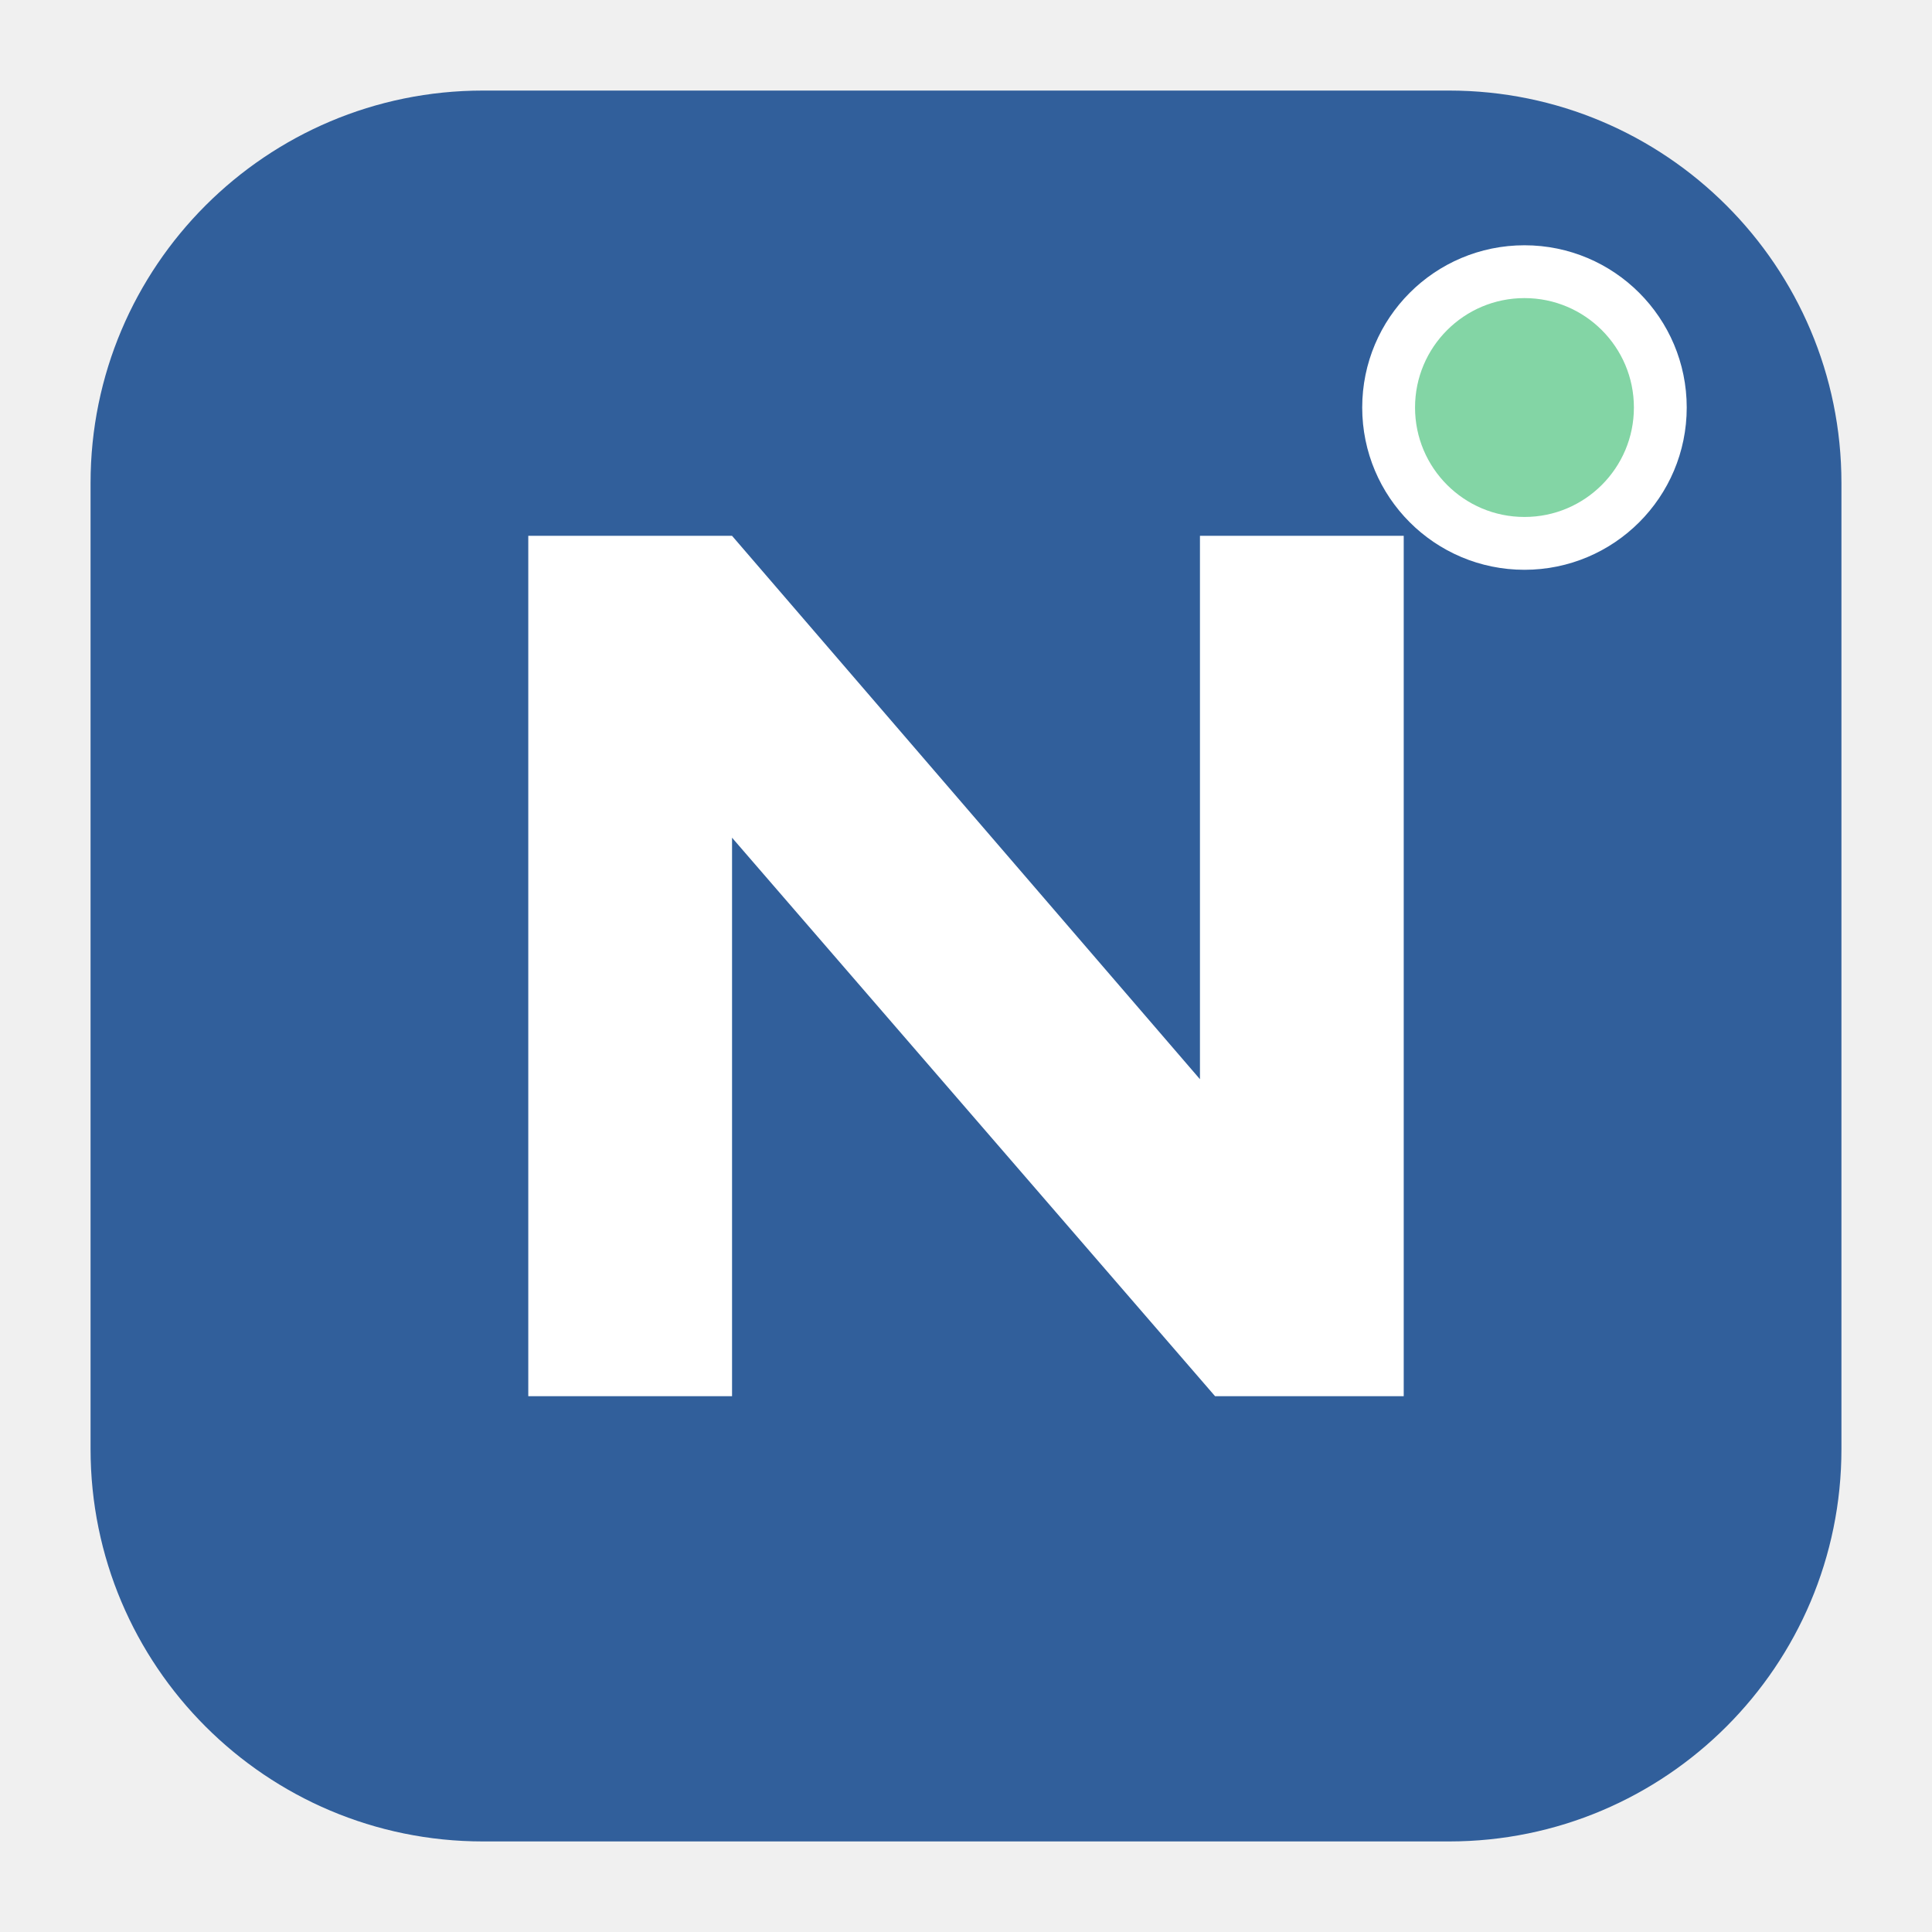
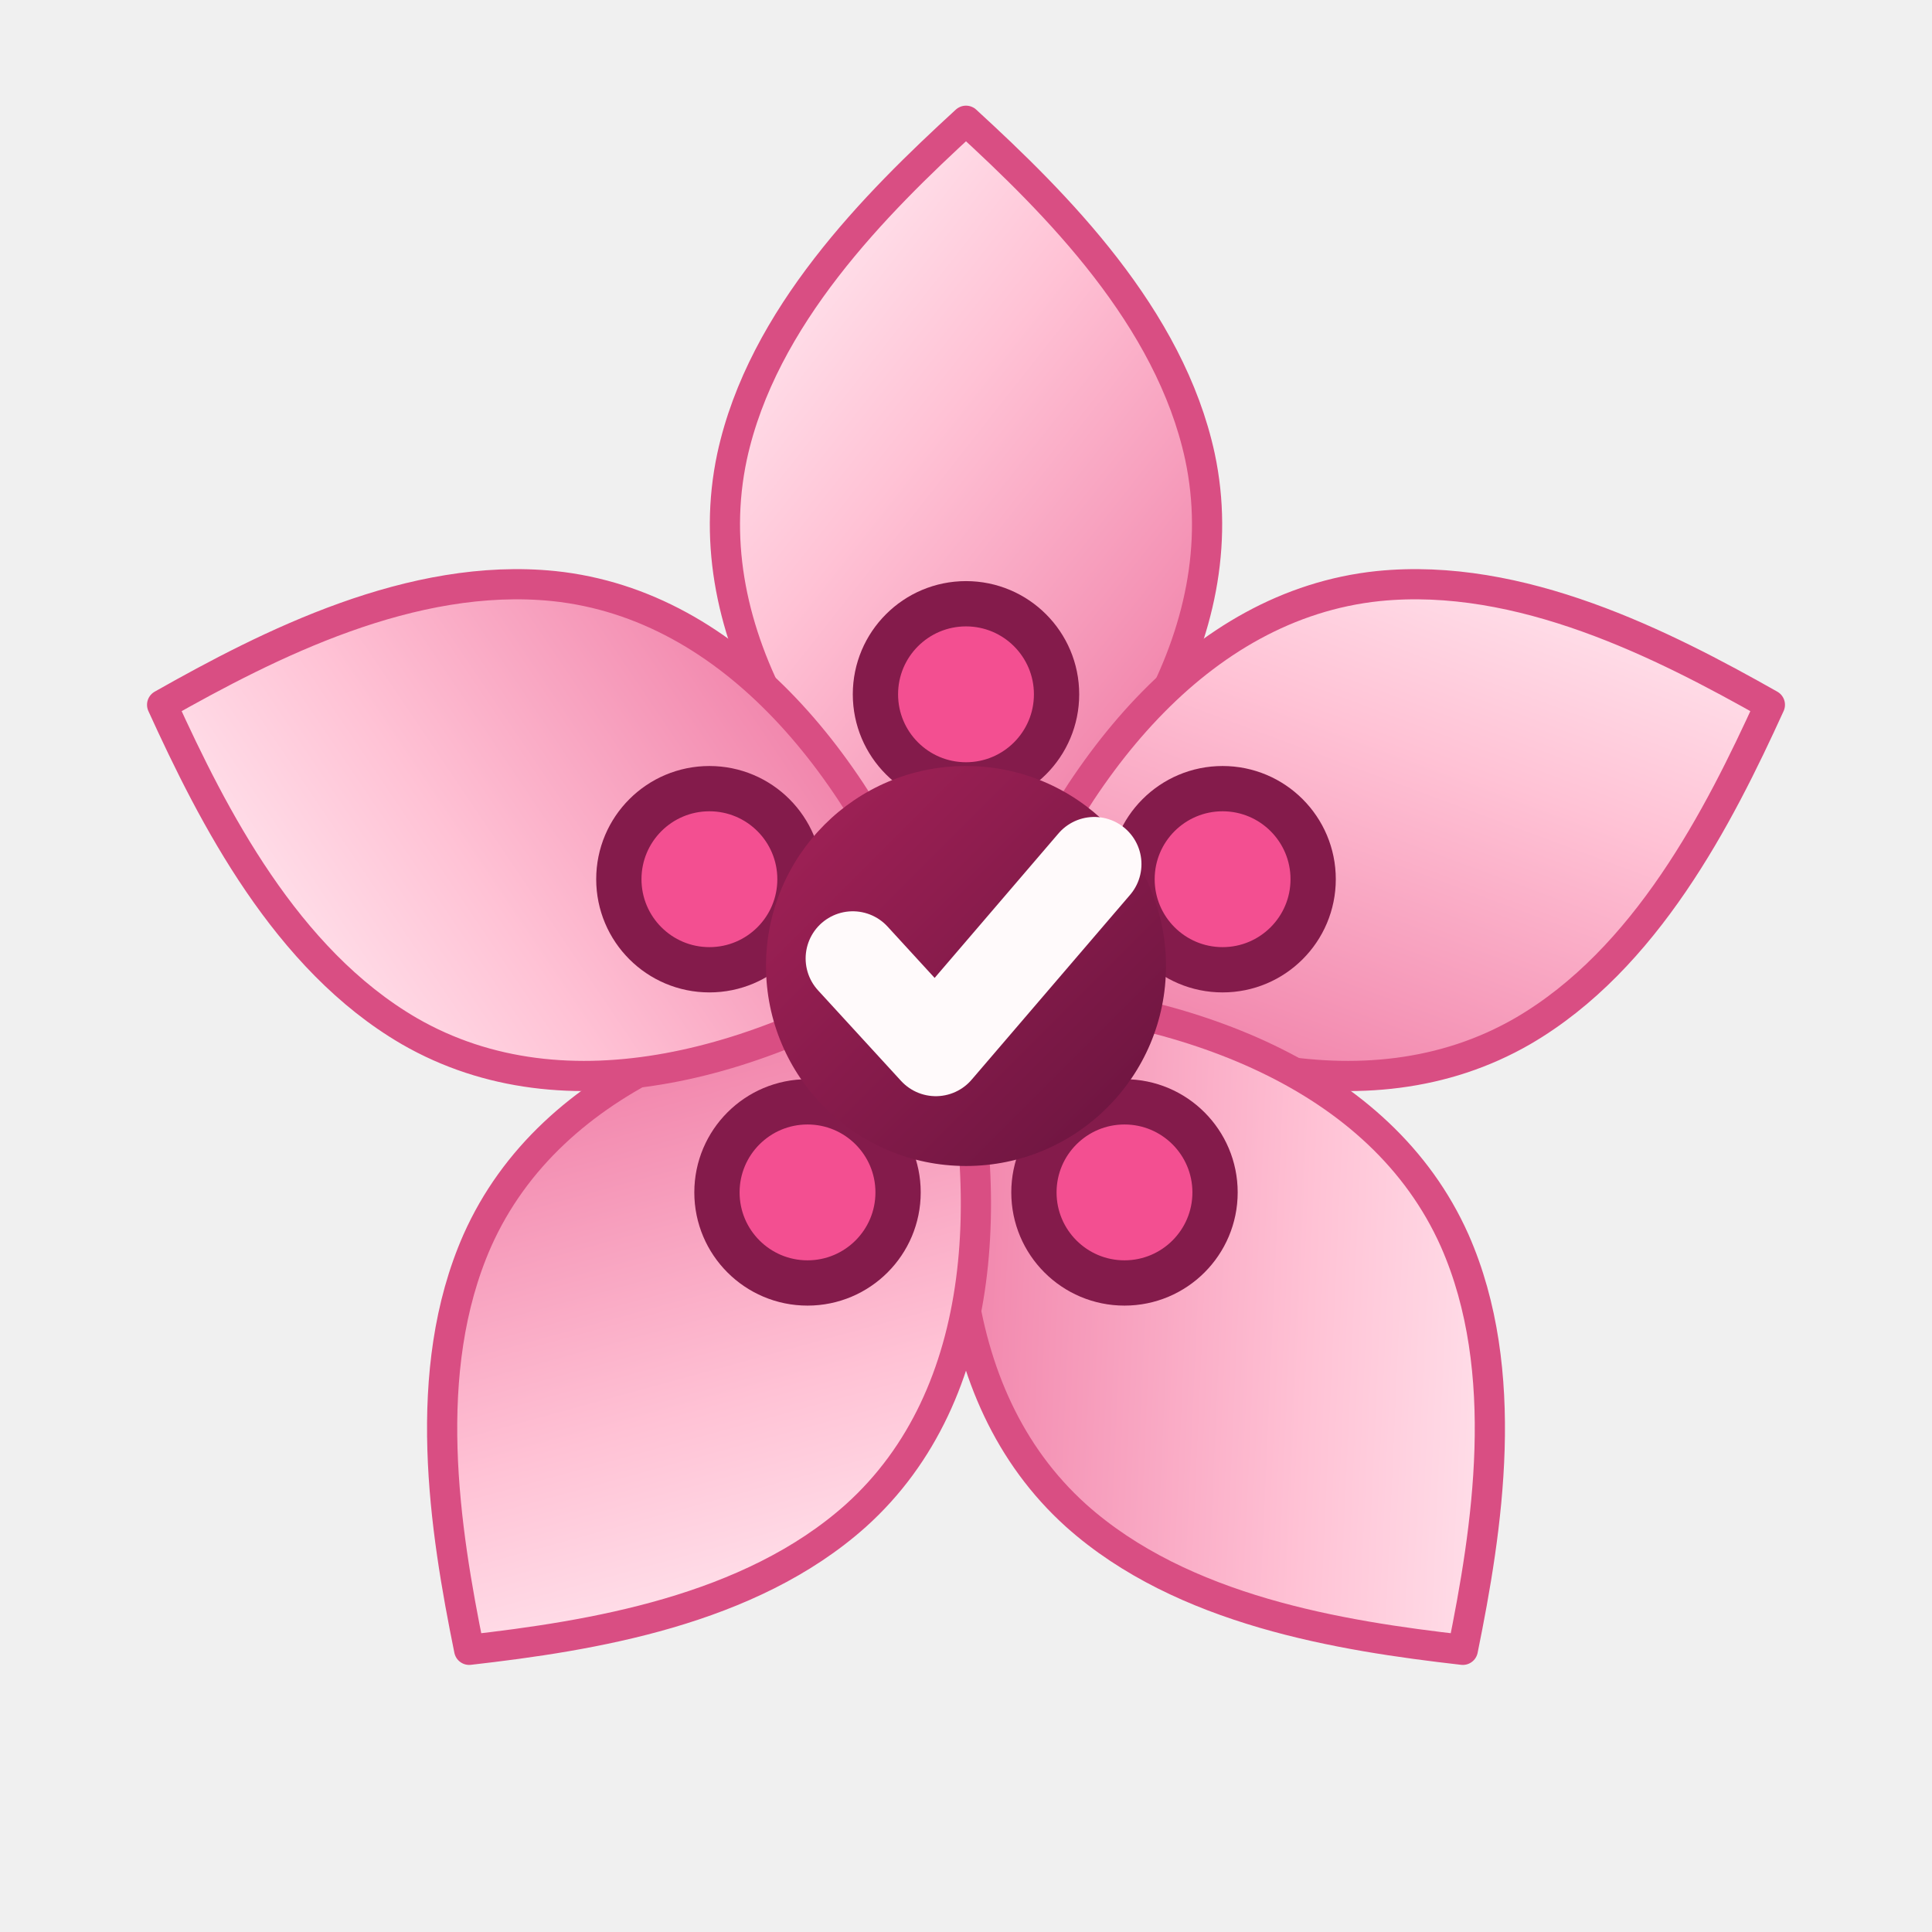
- <svg xmlns="http://www.w3.org/2000/svg" width="256" height="256" viewBox="0 0 256 256">
-   <rect x="12" y="12" width="232" height="232" rx="52" fill="#315F9B" />
-   <path d="M70 185V71h27l62 72V71h27v114h-25l-64-74v74z" fill="#FFFFFF" />
-   <circle cx="202" cy="54" r="18" fill="#83D5A5" stroke="#FFFFFF" stroke-width="7" />
+ <svg xmlns="http://www.w3.org/2000/svg" viewBox="0 0 512 512" role="img" aria-label="NetConfigLint sakura network check icon">
+   <defs>
+     <linearGradient id="petal" x1="0" y1="0" x2="0.75" y2="1">
+       <stop offset="0" stop-color="#fff8fb" />
+       <stop offset="0.45" stop-color="#ffc2d5" />
+       <stop offset="1" stop-color="#ee78a3" />
+     </linearGradient>
+     <linearGradient id="core" x1="0" y1="0" x2="1" y2="1">
+       <stop offset="0" stop-color="#a52258" />
+       <stop offset="1" stop-color="#68143e" />
+     </linearGradient>
+   </defs>
+   <g stroke="#d94e83" stroke-width="8" stroke-linejoin="round">
+     <path id="p" d="M256 247 C215 214 184 168 194 121 C202 84 232 54 256 32 C280 54 310 84 318 121 C328 168 297 214 256 247Z" fill="url(#petal)" />
+     <use href="#p" transform="rotate(72 256 256)" />
+     <use href="#p" transform="rotate(144 256 256)" />
+     <use href="#p" transform="rotate(216 256 256)" />
+     <use href="#p" transform="rotate(288 256 256)" />
+   </g>
+   <g stroke="url(#core)" stroke-width="20" stroke-linecap="round">
+     <path d="M256 256 L256 191 M256 256 L318 236 M256 256 L294 309 M256 256 L218 309 M256 256 L194 236" fill="none" />
+   </g>
+   <g fill="#f34f91" stroke="#841b4b" stroke-width="12">
+     <circle cx="256" cy="184" r="24" />
+     <circle cx="324" cy="233" r="24" />
+     <circle cx="298" cy="316" r="24" />
+     <circle cx="214" cy="316" r="24" />
+     <circle cx="188" cy="233" r="24" />
+   </g>
+   <circle cx="256" cy="256" r="53" fill="url(#core)" />
+   <path d="M226 254 L248 278 L290 229" fill="none" stroke="#fffafb" stroke-width="25" stroke-linecap="round" stroke-linejoin="round" />
</svg>
